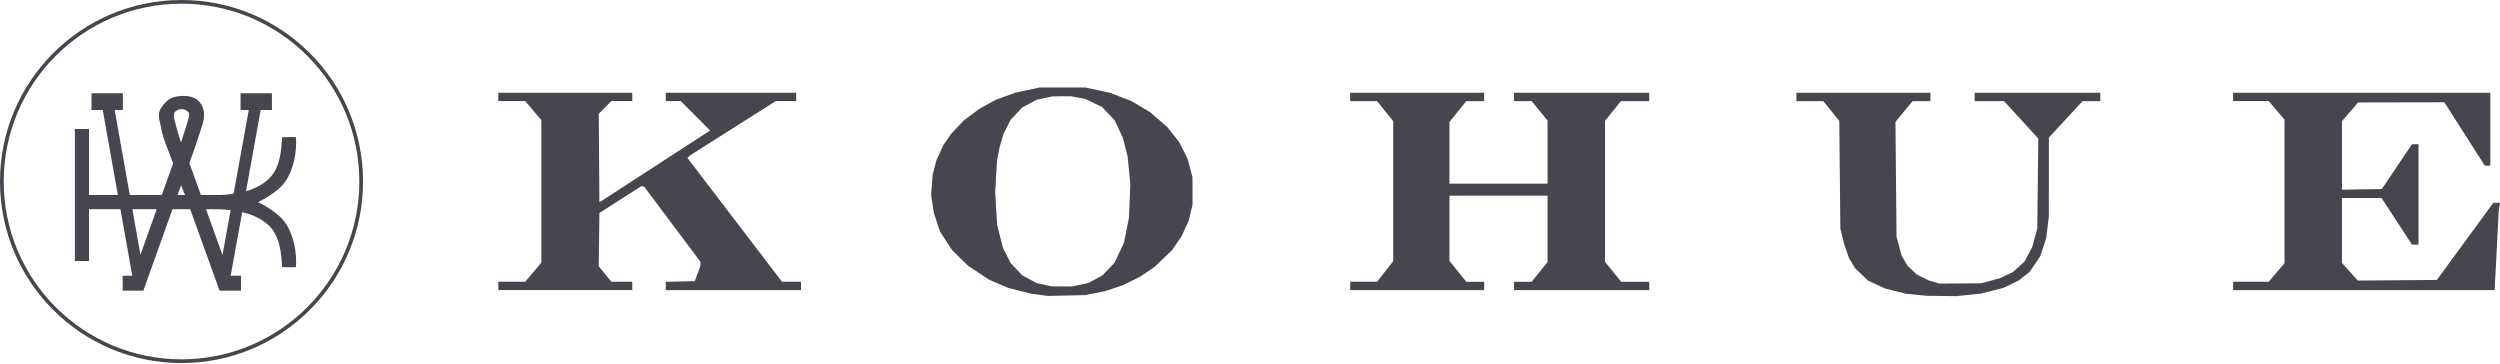
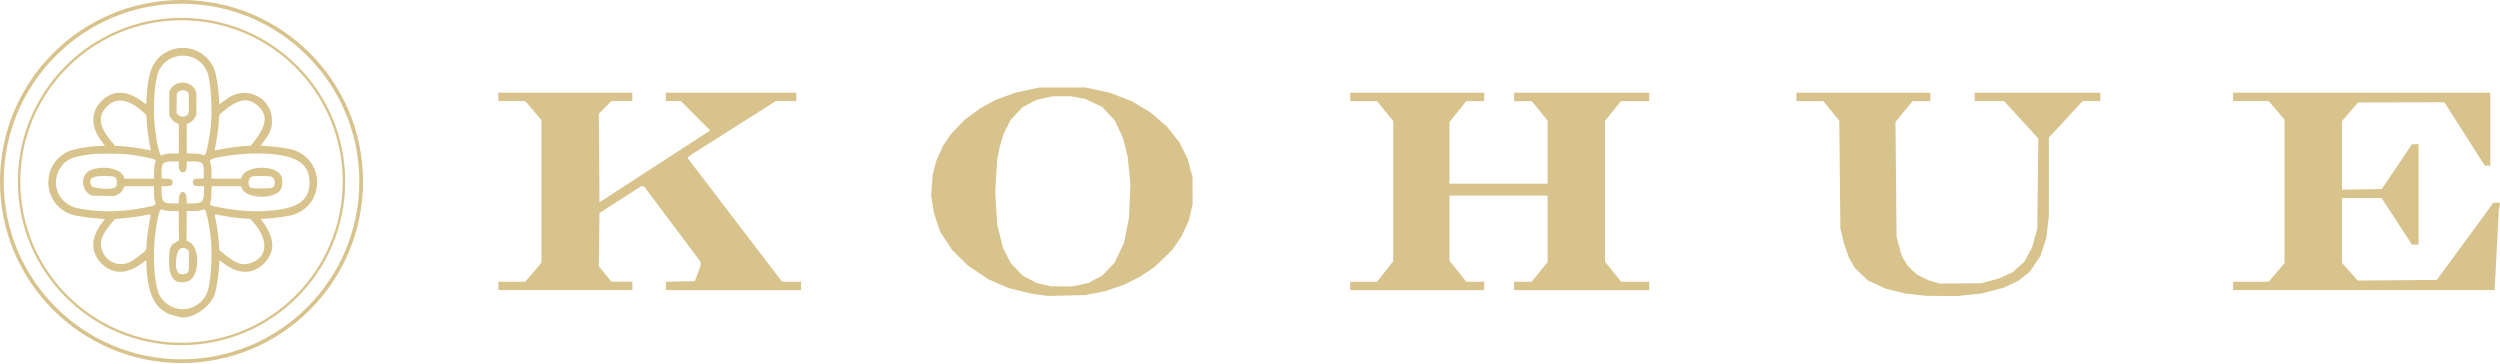
- <svg xmlns="http://www.w3.org/2000/svg" viewBox="0 0 805.328 116.946" height="116.946" width="805.328" xml:space="preserve" id="svg833" version="1.1">
+ <svg xmlns="http://www.w3.org/2000/svg" viewBox="0 0 805.358 116.946" height="116.946" width="805.358" xml:space="preserve" id="svg833" version="1.1">
  <defs id="defs837">
+     <linearGradient id="swatch6">
+       <stop style="stop-color:#48c192;stop-opacity:1;" offset="0" id="stop6" />
+     </linearGradient>
    <linearGradient id="swatch7">
      <stop style="stop-color:#000000;stop-opacity:1;" offset="0" id="stop7" />
    </linearGradient>
  </defs>
-   <g transform="matrix(1.333333,0,0,-1.333333,-627,700.6668)" id="g841">
-     <path style="fill:#46464e;fill-opacity:1;stroke-width:0.289" d="m 721.348,454.284 -2.109,0.284 -2.709,0.687 -2.709,0.687 -2.356,1.021 -2.356,1.021 -2.501,1.664 -2.501,1.664 -1.921,1.89 -1.921,1.89 -1.461,2.242 -1.461,2.242 -0.739,2.239 -0.739,2.239 -0.332,2.168 -0.332,2.168 0.186,2.437 0.186,2.437 0.45,1.737 0.45,1.737 0.819,1.805 0.819,1.805 0.951,1.391 0.951,1.391 1.594,1.68 1.594,1.68 1.89,1.397 1.89,1.397 1.917,1.05 1.917,1.05 2.332,0.851 2.332,0.851 2.978,0.642 2.978,0.642 h 5.492 5.492 l 3.016,-0.65 3.016,-0.65 2.589,-1 2.589,-1 2.219,-1.32 2.219,-1.32 2.071,-1.783 2.071,-1.783 1.466,-1.846 1.466,-1.846 1.016,-2.017 1.016,-2.017 0.586,-2.207 0.586,-2.207 0.014,-3.324 0.014,-3.324 -0.47,-1.945 -0.47,-1.945 -0.84,-1.852 -0.84,-1.852 -1.157,-1.695 -1.157,-1.695 -2.128,-2.044 -2.128,-2.044 -1.734,-1.168 -1.734,-1.168 -2.023,-1.014 -2.023,-1.014 -2.24,-0.748 -2.24,-0.749 -2.385,-0.469 -2.385,-0.469 -4.48,-0.102 -4.48,-0.102 z m 9.847,2.417 1.957,0.415 1.721,0.917 1.721,0.917 1.463,1.547 1.463,1.547 1.136,2.391 1.136,2.391 0.598,2.982 0.598,2.982 0.175,4.1 0.175,4.1 -0.33,3.357 -0.33,3.357 -0.581,2.28 -0.581,2.28 -0.995,2.1 -0.995,2.1 -1.515,1.602 -1.516,1.602 -2.038,0.973 -2.038,0.973 -1.715,0.311 -1.715,0.311 h -2.187 l -2.187,-0.01 -1.957,-0.415 -1.957,-0.415 -1.721,-0.917 -1.721,-0.917 -1.425,-1.507 -1.425,-1.507 -0.87,-1.724 -0.87,-1.724 -0.455,-1.575 -0.455,-1.575 -0.309,-1.59 -0.309,-1.59 -0.23,-3.858 -0.23,-3.858 0.243,-3.966 0.243,-3.966 0.697,-2.749 0.697,-2.749 0.924,-1.831 0.924,-1.831 1.425,-1.507 1.425,-1.507 1.73,-0.922 1.73,-0.922 1.803,-0.392 1.803,-0.392 2.457,-0.018 2.457,-0.018 z m 201.968,-2.407 -2.457,0.253 -2.457,0.607 -2.457,0.607 -2.091,0.959 -2.091,0.959 -1.588,1.502 -1.588,1.502 -0.75,1.279 -0.75,1.279 -0.572,1.648 -0.572,1.648 -0.457,1.879 -0.457,1.879 -0.13,12.996 -0.13,12.996 -1.927,2.392 -1.927,2.392 h -3.252 -3.252 v 1.012 1.012 h 16.187 16.187 v -1.012 -1.012 h -2.151 -2.151 l -2.07,-2.511 -2.07,-2.511 0.13,-13.892 0.13,-13.892 0.622,-2.288 0.622,-2.288 0.699,-1.181 0.699,-1.181 1.108,-1.064 1.108,-1.065 1.445,-0.716 1.445,-0.716 1.301,-0.386 1.301,-0.386 5.058,0.032 5.058,0.032 2.225,0.601 2.225,0.602 1.589,0.751 1.589,0.751 1.412,1.27 1.412,1.27 0.924,1.734 0.924,1.734 0.616,2.259 0.616,2.259 0.128,10.871 0.128,10.871 -4.14,4.521 -4.14,4.521 h -3.548 -3.548 v 1.012 1.012 h 15.175 15.175 v -1.012 -1.012 h -2.136 -2.136 l -4.076,-4.408 -4.076,-4.408 v -9.539 l -0.01,-9.539 -0.312,-2.601 -0.312,-2.602 -0.71,-2.168 -0.71,-2.168 -1.298,-1.92 -1.298,-1.92 -1.364,-1.063 -1.364,-1.063 -1.815,-0.866 -1.815,-0.866 -2.729,-0.692 -2.729,-0.692 -2.93,-0.301 -2.93,-0.301 -3.655,0.039 -3.655,0.039 z m -342.525,2.127 v 1.012 h 3.252 3.252 l 1.951,2.308 1.951,2.308 v 17.206 17.206 l -1.951,2.308 -1.951,2.308 h -3.252 -3.252 v 1.012 1.012 h 16.187 16.187 v -1.012 -1.012 h -2.539 -2.539 l -1.511,-1.53 -1.511,-1.53 0.076,-10.696 0.076,-10.696 13.376,8.674 13.376,8.674 -3.544,3.552 -3.544,3.552 h -1.811 -1.811 v 1.012 1.012 h 15.753 15.753 v -1.012 -1.012 h -2.464 -2.464 l -10.326,-6.536 -10.326,-6.537 -0.35,-0.328 -0.35,-0.329 11.427,-14.958 11.427,-14.958 h 2.292 2.292 v -1.012 -1.012 H 647.437 631.106 v 1.003 1.003 l 3.499,0.081 3.499,0.081 0.692,1.842 0.692,1.842 v 0.494 0.494 l -6.807,9.081 -6.807,9.082 -0.347,0.056 -0.347,0.056 -5.058,-3.242 -5.058,-3.242 -0.078,-6.439 -0.078,-6.439 1.523,-1.861 1.523,-1.861 h 2.529 2.529 v -1.012 -1.012 H 606.825 590.638 Z m 205.804,0 v 1.012 h 3.257 3.257 l 1.946,2.488 1.946,2.488 v 16.91 16.91 l -1.951,2.421 -1.951,2.421 h -3.252 -3.252 v 1.012 1.012 h 16.187 16.187 v -1.012 -1.012 h -2.158 -2.158 l -2.033,-2.526 -2.033,-2.526 v -7.446 -7.446 h 11.851 11.851 v 7.618 7.618 l -1.915,2.354 -1.915,2.354 h -2.132 -2.132 v 1.012 1.012 h 16.331 16.331 v -1.012 -1.012 h -3.413 -3.413 l -1.932,-2.385 -1.932,-2.385 v -17.02 -17.02 l 1.951,-2.419 1.951,-2.419 3.396,-3e-4 3.396,-2e-4 v -1.012 -1.012 h -16.331 -16.331 v 1.012 1.012 h 2.12 2.12 l 1.927,2.382 1.927,2.382 v 8.024 8.024 h -11.851 -11.851 v -7.88 -7.88 l 2.033,-2.526 2.033,-2.526 h 2.158 2.158 v -1.012 -1.012 h -16.187 -16.187 z m 213.319,0 v 1.012 h 4.305 4.305 l 1.906,2.24 1.906,2.24 v 17.343 17.343 l -1.906,2.24 -1.906,2.24 h -4.305 -4.305 v 1.012 1.012 h 31.073 31.073 v -8.816 -8.816 h -0.667 -0.667 l -4.883,7.66 -4.883,7.66 -10.42,-0.022 -10.42,-0.022 -1.951,-2.262 -1.951,-2.262 v -8.274 -8.274 l 4.814,0.079 4.814,0.079 3.64,5.406 3.64,5.406 0.795,0.014 0.795,0.014 v -12.14 -12.14 l -0.795,0.01 h -0.795 l -3.672,5.632 -3.672,5.632 h -4.783 -4.783 v -7.844 -7.844 l 1.908,-2.132 1.908,-2.132 9.554,0.076 9.554,0.076 6.82,9.312 6.82,9.312 0.808,0.01 0.808,0.01 -0.148,-0.939 -0.147,-0.939 -0.499,-9.611 -0.499,-9.611 h -31.595 -31.595 z" id="path2-2-1-30-0-7" />
-     <path d="m 557.513,481.647 h -0.448 c -4e-4,-11.864 -4.808,-22.601 -12.583,-30.379 -7.776,-7.774 -18.512,-12.581 -30.376,-12.581 -11.864,0 -22.601,4.807 -30.377,12.581 -7.775,7.778 -12.582,18.515 -12.582,30.379 0,11.864 4.808,22.601 12.582,30.375 7.776,7.774 18.512,12.581 30.377,12.585 11.864,0 22.601,-4.811 30.376,-12.585 7.775,-7.774 12.582,-18.511 12.583,-30.375 h 0.448 0.448 c -4e-4,24.219 -19.635,43.853 -43.855,43.853 -24.221,0 -43.855,-19.634 -43.856,-43.853 4e-4,-24.223 19.635,-43.857 43.856,-43.857 24.221,0 43.855,19.634 43.855,43.857 h -0.448" style="fill:#46464e;fill-opacity:1;fill-rule:nonzero;stroke:none;stroke-width:0.041" id="path1035-0-7-6" />
-     <path d="m 524.003,463.886 -3.989,11.078 h 0.913 c 0.132,0 0.259,0 0.389,-0.01 0.058,-0.012 0.117,-0.025 0.183,-0.021 0.116,0 0.229,0 0.344,0.01 0.483,-0.01 0.949,-0.01 1.395,0 0.968,-0.029 1.884,-0.111 2.729,-0.218 z m -10.855,14.498 0.726,2.029 v 0 c 0.044,0.111 0.091,0.218 0.135,0.329 0.261,-0.683 0.533,-1.379 0.829,-2.099 l 0.029,0.012 0.097,-0.272 z m -8.966,-14.424 -1.962,11.004 h 5.896 z m 8.907,34.914 c 0.357,0.226 1.37,0.494 2.24,-0.115 l 0.305,-0.235 c 0.138,-0.099 0.335,-0.362 0.341,-0.778 0.01,-0.556 -1.447,-5.037 -2.003,-6.671 -0.571,1.486 -1.759,6.124 -1.742,6.301 0.106,1.087 0.227,1.091 0.859,1.498 z m 23.229,-24.441 c -1.249,0.889 -2.457,1.634 -3.738,2.226 1.281,0.593 2.489,1.337 3.738,2.226 1.086,0.774 2.106,1.663 2.864,2.761 2.026,2.93 2.804,7.132 2.582,10.687 -0.981,0.123 -1.86,0.037 -3.354,0 -0.202,-3.296 -0.495,-6.835 -2.6,-9.379 -1.264,-1.531 -3.061,-2.527 -4.904,-3.259 -0.207,-0.086 -0.632,-0.226 -1.225,-0.387 l 3.553,19.618 h 2.712 v 4.041 h -7.575 v -4.041 h 1.981 l -3.664,-20.235 c -0.993,-0.148 -2.109,-0.268 -3.304,-0.309 h -4.598 l -2.767,7.687 c 1.07,2.988 2.055,5.947 2.926,8.63 0.261,0.798 0.621,1.893 0.606,3.082 -0.014,1.519 -0.671,2.897 -1.752,3.683 -1.631,1.202 -4.43,0.951 -5.807,0.469 -1.128,-0.391 -2.062,-1.337 -2.838,-2.519 -0.932,-1.42 -0.353,-3.062 -0.154,-3.967 l 0.114,-0.576 c 0.358,-2.099 1.11,-4.033 1.843,-5.901 l 0.146,-0.379 c 0.348,-0.893 0.663,-1.741 0.966,-2.568 l -2.73,-7.642 h -7.727 l -3.662,20.544 h 1.988 v 4.041 h -7.577 v -4.041 h 2.709 l 3.662,-20.544 h -6.974 v 15.959 h -3.419 v -31.918 h 3.419 v 12.539 h 7.583 l 2.867,-16.083 h -2.316 v -3.597 h 2.956 2.041 0.079 v 0.226 l 6.958,19.453 h 4.272 l 7.096,-19.68 h 0.108 1.926 3.151 v 3.597 h -2.5 l 2.781,15.354 c 1.081,-0.247 1.842,-0.49 2.144,-0.609 1.843,-0.737 3.64,-1.732 4.904,-3.259 2.105,-2.547 2.399,-6.087 2.6,-9.383 1.494,-0.037 2.373,-0.123 3.354,0 0.223,3.556 -0.555,7.757 -2.582,10.692 -0.758,1.095 -1.778,1.984 -2.864,2.757" style="fill:#46464e;fill-opacity:1;fill-rule:nonzero;stroke:none;stroke-width:0.041" id="path1039-36-8-0" />
+   <g transform="matrix(1.333333,0,0,-1.333333,-1893.643,2115.753)" id="g841">
+     <path style="fill:#d9c38c;fill-opacity:1;stroke-width:0.289" d="m 1671.353,1515.601 -2.109,0.284 -2.709,0.687 -2.709,0.687 -2.356,1.021 -2.356,1.021 -2.501,1.664 -2.501,1.664 -1.921,1.89 -1.921,1.89 -1.461,2.242 -1.461,2.242 -0.739,2.239 -0.739,2.239 -0.332,2.168 -0.332,2.168 0.186,2.437 0.186,2.437 0.45,1.737 0.45,1.737 0.819,1.805 0.819,1.805 0.951,1.391 0.951,1.391 1.594,1.68 1.594,1.68 1.89,1.397 1.89,1.397 1.917,1.05 1.917,1.05 2.332,0.851 2.332,0.851 2.978,0.642 2.978,0.642 h 5.492 5.492 l 3.016,-0.65 3.016,-0.65 2.589,-1 2.589,-1 2.219,-1.32 2.219,-1.32 2.071,-1.783 2.071,-1.783 1.466,-1.846 1.466,-1.846 1.016,-2.017 1.016,-2.017 0.586,-2.207 0.586,-2.207 0.014,-3.324 0.014,-3.324 -0.47,-1.945 -0.47,-1.945 -0.84,-1.852 -0.84,-1.852 -1.157,-1.695 -1.157,-1.695 -2.128,-2.044 -2.128,-2.044 -1.734,-1.168 -1.734,-1.168 -2.023,-1.014 -2.023,-1.014 -2.24,-0.748 -2.24,-0.749 -2.385,-0.469 -2.385,-0.469 -4.48,-0.102 -4.48,-0.102 z m 9.847,2.417 1.957,0.415 1.721,0.917 1.721,0.917 1.463,1.547 1.463,1.547 1.136,2.391 1.136,2.391 0.598,2.982 0.598,2.982 0.175,4.1 0.175,4.1 -0.33,3.357 -0.33,3.357 -0.581,2.28 -0.581,2.28 -0.995,2.1 -0.995,2.1 -1.515,1.602 -1.516,1.602 -2.038,0.973 -2.038,0.973 -1.715,0.311 -1.715,0.311 h -2.187 l -2.187,-0.01 -1.957,-0.415 -1.957,-0.415 -1.721,-0.917 -1.721,-0.917 -1.425,-1.507 -1.425,-1.507 -0.87,-1.724 -0.87,-1.724 -0.455,-1.575 -0.455,-1.575 -0.309,-1.59 -0.309,-1.59 -0.23,-3.858 -0.23,-3.858 0.243,-3.966 0.243,-3.966 0.697,-2.749 0.697,-2.749 0.924,-1.831 0.924,-1.831 1.425,-1.507 1.425,-1.507 1.73,-0.922 1.73,-0.922 1.803,-0.392 1.803,-0.392 2.457,-0.018 2.457,-0.018 z m 201.968,-2.407 -2.457,0.253 -2.457,0.607 -2.457,0.607 -2.091,0.959 -2.091,0.959 -1.588,1.502 -1.588,1.502 -0.75,1.279 -0.75,1.279 -0.572,1.648 -0.572,1.648 -0.457,1.879 -0.457,1.879 -0.13,12.996 -0.13,12.996 -1.927,2.392 -1.927,2.392 h -3.252 -3.252 v 1.012 1.012 h 16.187 16.187 v -1.012 -1.012 h -2.151 -2.151 l -2.07,-2.511 -2.07,-2.511 0.13,-13.892 0.13,-13.892 0.622,-2.288 0.622,-2.288 0.699,-1.181 0.699,-1.181 1.108,-1.064 1.108,-1.065 1.445,-0.716 1.445,-0.716 1.301,-0.386 1.301,-0.386 5.058,0.032 5.058,0.032 2.225,0.601 2.225,0.602 1.589,0.751 1.589,0.751 1.412,1.27 1.412,1.27 0.924,1.734 0.924,1.734 0.616,2.259 0.616,2.259 0.128,10.871 0.128,10.871 -4.14,4.521 -4.14,4.521 h -3.548 -3.548 v 1.012 1.012 h 15.175 15.175 v -1.012 -1.012 h -2.136 -2.136 l -4.076,-4.408 -4.076,-4.408 v -9.539 l -0.01,-9.539 -0.312,-2.601 -0.312,-2.602 -0.71,-2.168 -0.71,-2.168 -1.298,-1.92 -1.298,-1.92 -1.364,-1.063 -1.364,-1.063 -1.815,-0.866 -1.815,-0.866 -2.729,-0.692 -2.729,-0.692 -2.93,-0.301 -2.93,-0.301 -3.655,0.039 -3.655,0.039 z m -342.525,2.127 v 1.012 h 3.252 3.252 l 1.951,2.308 1.951,2.308 v 17.206 17.206 l -1.951,2.308 -1.951,2.308 h -3.252 -3.252 v 1.012 1.012 h 16.187 16.187 v -1.012 -1.012 h -2.539 -2.539 l -1.511,-1.53 -1.511,-1.53 0.076,-10.696 0.076,-10.696 13.376,8.674 13.376,8.674 -3.544,3.552 -3.544,3.552 h -1.811 -1.811 v 1.012 1.012 h 15.753 15.753 v -1.012 -1.012 h -2.464 -2.464 l -10.326,-6.536 -10.326,-6.537 -0.35,-0.328 -0.35,-0.329 11.427,-14.958 11.427,-14.958 h 2.292 2.292 v -1.012 -1.012 h -16.331 -16.331 v 1.003 1.003 l 3.499,0.081 3.499,0.081 0.692,1.842 0.692,1.842 v 0.494 0.494 l -6.807,9.081 -6.807,9.082 -0.347,0.056 -0.347,0.056 -5.058,-3.242 -5.058,-3.242 -0.078,-6.439 -0.078,-6.439 1.523,-1.861 1.523,-1.861 h 2.529 2.529 v -1.012 -1.012 h -16.187 -16.187 z m 205.804,0 v 1.012 h 3.257 3.257 l 1.946,2.488 1.946,2.488 v 16.91 16.91 l -1.951,2.421 -1.951,2.421 h -3.252 -3.252 v 1.012 1.012 h 16.187 16.187 v -1.012 -1.012 h -2.158 -2.158 l -2.033,-2.526 -2.033,-2.526 v -7.446 -7.446 h 11.851 11.851 v 7.618 7.618 l -1.915,2.354 -1.915,2.354 h -2.132 -2.132 v 1.012 1.012 h 16.331 16.331 v -1.012 -1.012 h -3.413 -3.413 l -1.932,-2.385 -1.932,-2.385 v -17.02 -17.02 l 1.951,-2.419 1.951,-2.419 3.396,-3e-4 3.396,-2e-4 v -1.012 -1.012 h -16.331 -16.331 v 1.012 1.012 h 2.12 2.12 l 1.927,2.382 1.927,2.382 v 8.024 8.024 h -11.851 -11.851 v -7.88 -7.88 l 2.033,-2.526 2.033,-2.526 h 2.158 2.158 v -1.012 -1.012 h -16.187 -16.187 z m 213.319,0 v 1.012 h 4.305 4.305 l 1.906,2.24 1.906,2.24 v 17.343 17.343 l -1.906,2.24 -1.906,2.24 h -4.305 -4.305 v 1.012 1.012 h 31.073 31.073 v -8.816 -8.816 h -0.667 -0.667 l -4.883,7.66 -4.883,7.66 -10.42,-0.022 -10.42,-0.022 -1.951,-2.262 -1.951,-2.262 v -8.274 -8.274 l 4.814,0.079 4.814,0.079 3.64,5.406 3.64,5.406 0.795,0.014 0.795,0.014 v -12.14 -12.14 l -0.795,0.01 h -0.795 l -3.672,5.632 -3.672,5.632 h -4.783 -4.783 v -7.844 -7.844 l 1.908,-2.132 1.908,-2.132 9.554,0.076 9.554,0.076 6.82,9.312 6.82,9.312 0.808,0.01 0.808,0.01 -0.148,-0.939 -0.147,-0.939 -0.499,-9.611 -0.499,-9.611 h -31.595 -31.595 z" id="path2-2-1-30-7-8" />
+     <g id="g2" transform="translate(440.7323,743.3145)">
+       <path d="m 1066.763,799.647 h -0.448 c -4e-4,-11.864 -4.808,-22.601 -12.583,-30.379 -7.776,-7.774 -18.512,-12.581 -30.376,-12.581 -11.864,0 -22.601,4.807 -30.377,12.581 -7.775,7.778 -12.582,18.515 -12.582,30.379 0,11.864 4.808,22.601 12.582,30.375 7.775,7.774 18.512,12.581 30.377,12.585 11.864,0 22.601,-4.811 30.376,-12.585 7.775,-7.774 12.582,-18.511 12.583,-30.375 h 0.448 0.448 c -4e-4,24.219 -19.635,43.853 -43.855,43.853 -24.221,0 -43.855,-19.634 -43.856,-43.853 4e-4,-24.223 19.635,-43.857 43.856,-43.857 24.221,0 43.855,19.634 43.855,43.857 h -0.448" style="fill:#d9c38c;fill-opacity:1;fill-rule:nonzero;stroke:none;stroke-width:0.041" id="path1035-0-0-6-5-6-2-3" />
+       <path d="m 1062.604,799.647 h -0.294 c 0,-10.758 -4.36,-20.494 -11.409,-27.548 -7.05,-7.05 -16.787,-11.408 -27.545,-11.408 -10.758,0 -20.495,4.358 -27.545,11.408 -7.05,7.054 -11.409,16.791 -11.409,27.548 4e-4,10.757 4.36,20.494 11.409,27.544 7.05,7.05 16.787,11.408 27.545,11.408 10.758,0 20.494,-4.358 27.545,-11.408 7.05,-7.05 11.409,-16.786 11.409,-27.544 h 0.294 0.294 c 0,21.836 -17.703,39.54 -39.542,39.54 -21.839,0 -39.542,-17.704 -39.542,-39.54 4e-4,-21.84 17.704,-39.544 39.542,-39.544 21.839,0 39.542,17.704 39.542,39.544 h -0.294" style="fill:#d9c38c;fill-opacity:1;fill-rule:nonzero;stroke:none;stroke-width:0.041" id="path1037-38-3-0-4-5-7-9" />
+       <path style="fill:#d9c38c;fill-opacity:1;stroke-width:0.107" d="m 1022.536,767.01 c -0.059,0.023 -0.468,0.123 -0.909,0.224 -4.42,1.006 -6.544,4.908 -6.752,12.406 -0.031,1.12 0,1.101 -0.821,0.448 -3.559,-2.822 -7.055,-2.999 -9.787,-0.495 -2.86,2.621 -2.97,6.25 -0.3,9.833 l 0.837,1.123 -0.653,0.072 c -0.359,0.039 -1.308,0.124 -2.109,0.189 -1.99,0.16 -4.508,0.587 -5.436,0.921 -6.742,2.432 -7.34,11.7 -0.969,15.013 1.49,0.775 5.53,1.496 8.422,1.504 0.426,0 0.775,0.022 0.775,0.046 0,0.024 -0.392,0.565 -0.872,1.201 -2.584,3.432 -2.556,6.983 0.075,9.607 2.763,2.755 6.298,2.638 10.096,-0.334 0.748,-0.585 0.689,-0.693 0.805,1.461 0.338,6.258 1.685,9.145 5.058,10.843 4.351,2.191 9.69,0.07 11.36,-4.514 0.465,-1.276 1.032,-5.165 1.083,-7.425 0.011,-0.456 0.036,-0.829 0.058,-0.829 0.021,0 0.411,0.277 0.867,0.614 0.455,0.338 0.996,0.73 1.202,0.871 4.609,3.155 10.635,0.073 10.64,-5.442 0,-1.919 -0.383,-2.888 -2.001,-5.043 -0.399,-0.531 -0.725,-0.978 -0.725,-0.993 0,-0.015 0.614,-0.058 1.364,-0.097 2.628,-0.134 5.813,-0.629 6.973,-1.084 7.217,-2.834 7.013,-12.945 -0.313,-15.475 -1.05,-0.363 -4.021,-0.786 -7.036,-1.003 l -0.991,-0.071 0.375,-0.497 c 3.12,-4.127 3.244,-7.437 0.382,-10.284 -2.604,-2.592 -6.061,-2.621 -9.479,-0.081 -0.584,0.433 -1.114,0.821 -1.179,0.86 -0.082,0.05 -0.124,-0.183 -0.137,-0.754 -0.06,-2.601 -0.599,-6.192 -1.149,-7.645 -1.252,-3.31 -6.124,-6.186 -8.756,-5.168 z m 2.44,1.932 c 2.249,0.477 4.179,2.273 4.771,4.441 0.823,3.014 1.116,9.476 0.605,13.349 -0.355,2.692 -0.992,5.703 -1.263,5.975 l -0.248,0.248 -0.61,-0.214 c -0.498,-0.175 -0.883,-0.214 -2.107,-0.214 h -1.497 l -0.029,-3.589 -0.03,-3.589 0.618,-0.277 c 2.748,-1.233 2.57,-8.562 -0.231,-9.493 -3.059,-1.016 -4.613,0.562 -4.609,4.679 0,3.369 0.253,4.047 1.764,4.791 0.486,0.239 0.685,0.393 0.644,0.498 -0.032,0.084 -0.058,1.688 -0.058,3.566 v 3.414 l -1.524,0.007 c -1.219,0 -1.642,0.045 -2.112,0.208 l -0.588,0.205 -0.254,-0.251 c -0.484,-0.478 -1.33,-5.632 -1.502,-9.148 -0.215,-4.387 0.4,-9.723 1.305,-11.338 1.447,-2.58 4.165,-3.856 6.955,-3.265 z m -0.28,8.579 c 0.436,0.436 0.461,0.594 0.461,2.981 v 2.321 l -0.382,0.36 c -0.393,0.371 -0.474,0.392 -1.383,0.361 -1.433,-0.049 -1.966,-5.389 -0.614,-6.149 0.447,-0.251 1.617,-0.174 1.918,0.127 z m -14.669,2.338 c 0.8,0.208 1.3,0.497 2.776,1.604 1.998,1.497 2.086,1.599 2.086,2.427 0,1.353 0.34,4.09 0.807,6.491 0.31,1.593 0.563,1.439 -1.662,1.014 -1.617,-0.308 -3.342,-0.522 -6.074,-0.755 l -0.673,-0.057 -0.75,-0.873 c -1.761,-2.051 -2.664,-3.757 -2.661,-5.029 0.01,-3.282 3.016,-5.639 6.152,-4.823 z m 29.904,0.044 c 4.378,1.353 4.599,5.764 0.511,10.195 l -0.473,0.512 -1.551,0.108 c -1.752,0.122 -3.83,0.405 -5.722,0.778 -1.548,0.305 -1.399,0.52 -1.018,-1.473 0.395,-2.063 0.626,-3.874 0.716,-5.603 l 0.068,-1.315 0.812,-0.674 c 3.144,-2.609 4.603,-3.163 6.656,-2.529 z m -31.643,12.625 c 2.129,0.136 3.592,0.328 6.135,0.805 2.779,0.521 2.862,0.576 2.499,1.651 -0.173,0.514 -0.215,0.919 -0.215,2.085 v 1.447 h -3.557 -3.557 l -0.243,-0.531 c -0.362,-0.79 -0.736,-1.171 -1.492,-1.521 l -0.68,-0.315 -2.749,0.034 -2.749,0.034 -0.499,0.293 c -1.534,0.902 -2.093,3.09 -1.196,4.687 1.41,2.51 8.281,2.308 9.352,-0.275 l 0.243,-0.587 h 3.552 3.552 l 0.045,1.684 c 0.035,1.314 0.088,1.786 0.24,2.148 l 0.195,0.464 -0.257,0.257 c -0.282,0.282 -3.205,0.891 -6.19,1.29 -1.802,0.241 -7.33,0.278 -9.091,0.062 -4.608,-0.566 -6.129,-1.208 -7.446,-3.144 -2.682,-3.94 -0.565,-8.976 4.173,-9.93 3.003,-0.604 6.716,-0.842 9.933,-0.637 z m 37.403,0.163 c 6.074,0.662 8.563,2.597 8.595,6.68 0.039,4.98 -3.783,7.062 -12.959,7.058 -3.887,0 -10.273,-0.902 -10.912,-1.538 l -0.25,-0.249 0.223,-0.722 c 0.179,-0.579 0.223,-1.004 0.223,-2.154 v -1.433 h 3.556 3.556 l 0.252,0.583 c 1.154,2.667 8.047,2.764 9.453,0.133 0.38,-0.71 0.354,-2.483 -0.046,-3.242 -1.354,-2.566 -8.445,-2.409 -9.445,0.209 l -0.189,0.496 h -3.557 -3.557 l -0.048,-1.631 c -0.037,-1.257 -0.094,-1.748 -0.248,-2.14 -0.32,-0.811 -0.19,-0.886 2.381,-1.376 4.893,-0.933 8.777,-1.136 12.973,-0.678 z m -22.978,2.732 c 0.078,2.299 1.813,2.299 1.892,0 l 0.037,-1.079 h 1.33 c 2.389,0 2.813,0.446 2.818,2.968 v 1.203 h -0.968 c -1.365,0 -1.706,0.201 -1.706,1.006 0,0.627 0.32,0.799 1.553,0.835 l 1.067,0.031 v 1.444 c 0,2.353 -0.316,2.674 -2.636,2.674 h -1.482 v -0.859 c 0,-1.06 -0.175,-1.529 -0.63,-1.688 -0.856,-0.298 -1.295,0.274 -1.295,1.688 v 0.859 h -1.481 c -2.325,0 -2.725,-0.425 -2.667,-2.834 l 0.031,-1.283 1.106,-0.054 c 1.226,-0.059 1.514,-0.223 1.514,-0.859 0,-0.756 -0.364,-0.959 -1.716,-0.959 h -0.978 l 0.037,-1.479 c 0.058,-2.326 0.436,-2.692 2.781,-2.692 l 1.354,-5e-5 z m -15.459,2.794 c 0.446,0.343 0.466,0.39 0.467,1.132 0,1.478 -0.286,1.626 -3.188,1.626 -2.892,0 -3.802,-0.725 -2.959,-2.356 0.359,-0.695 4.881,-1.015 5.679,-0.402 z m 37.999,-0.081 c 0.952,0.492 0.837,2.265 -0.175,2.693 -0.493,0.209 -4.278,0.206 -4.779,-0.007 -0.93,-0.389 -1.027,-2.379 -0.133,-2.739 0.42,-0.169 4.744,-0.127 5.086,0.05 z m -26.563,7.86 c 0.244,0.244 1.421,0.433 2.691,0.433 h 1.314 l 0.02,2.059 c 0.019,1.97 0.016,3.521 -0.01,4.584 -0.011,0.479 -0.025,0.499 -0.467,0.668 -0.648,0.248 -1.16,0.706 -1.526,1.368 l -0.317,0.573 v 2.834 2.834 l 0.321,0.584 c 1.282,2.334 5.116,2.081 6.045,-0.4 0.21,-0.563 0.223,-0.774 0.192,-3.227 l -0.033,-2.625 -0.319,-0.575 c -0.342,-0.618 -1.023,-1.211 -1.614,-1.406 l -0.366,-0.121 v -3.563 -3.563 l 1.577,-0.047 c 1.22,-0.036 1.697,-0.094 2.106,-0.253 l 0.529,-0.206 0.257,0.257 c 0.277,0.277 0.891,3.212 1.264,6.043 0.527,4.002 0.157,11.166 -0.705,13.618 -1.852,5.27 -9.175,5.679 -11.721,0.654 -1.1,-2.17 -1.587,-9.507 -0.954,-14.367 0.591,-4.535 1.19,-6.682 1.717,-6.155 z m -2.775,1.369 c -0.311,1.033 -0.906,5.251 -0.992,7.032 l -0.062,1.283 -0.629,0.599 c -3.501,3.334 -6.739,3.832 -9.002,1.384 -2.18,-2.358 -1.836,-4.654 1.262,-8.427 l 0.812,-0.989 h 0.568 c 1.356,0 5.583,-0.55 7.282,-0.948 0.68,-0.159 0.824,-0.147 0.76,0.066 z m 17.528,0.182 c 1.855,0.341 3.68,0.569 5.274,0.659 l 1.311,0.074 0.451,0.537 c 3.446,4.108 3.862,6.799 1.398,9.052 -2.521,2.303 -4.968,1.795 -9.239,-1.921 -0.149,-0.13 -0.198,-0.425 -0.253,-1.537 -0.095,-1.897 -0.591,-5.39 -0.994,-7.009 -0.061,-0.243 -0.044,-0.253 0.299,-0.184 0.2,0.041 0.989,0.188 1.754,0.329 z m -8.842,8.048 c 0.533,0.395 0.559,0.547 0.528,3.062 l -0.028,2.335 -0.343,0.306 c -0.617,0.551 -1.585,0.551 -2.202,0 l -0.343,-0.306 -0.032,-2.405 -0.032,-2.405 0.332,-0.378 c 0.481,-0.548 1.526,-0.651 2.121,-0.209 z" id="path1-79-2-3-0-0" />
+     </g>
  </g>
</svg>
